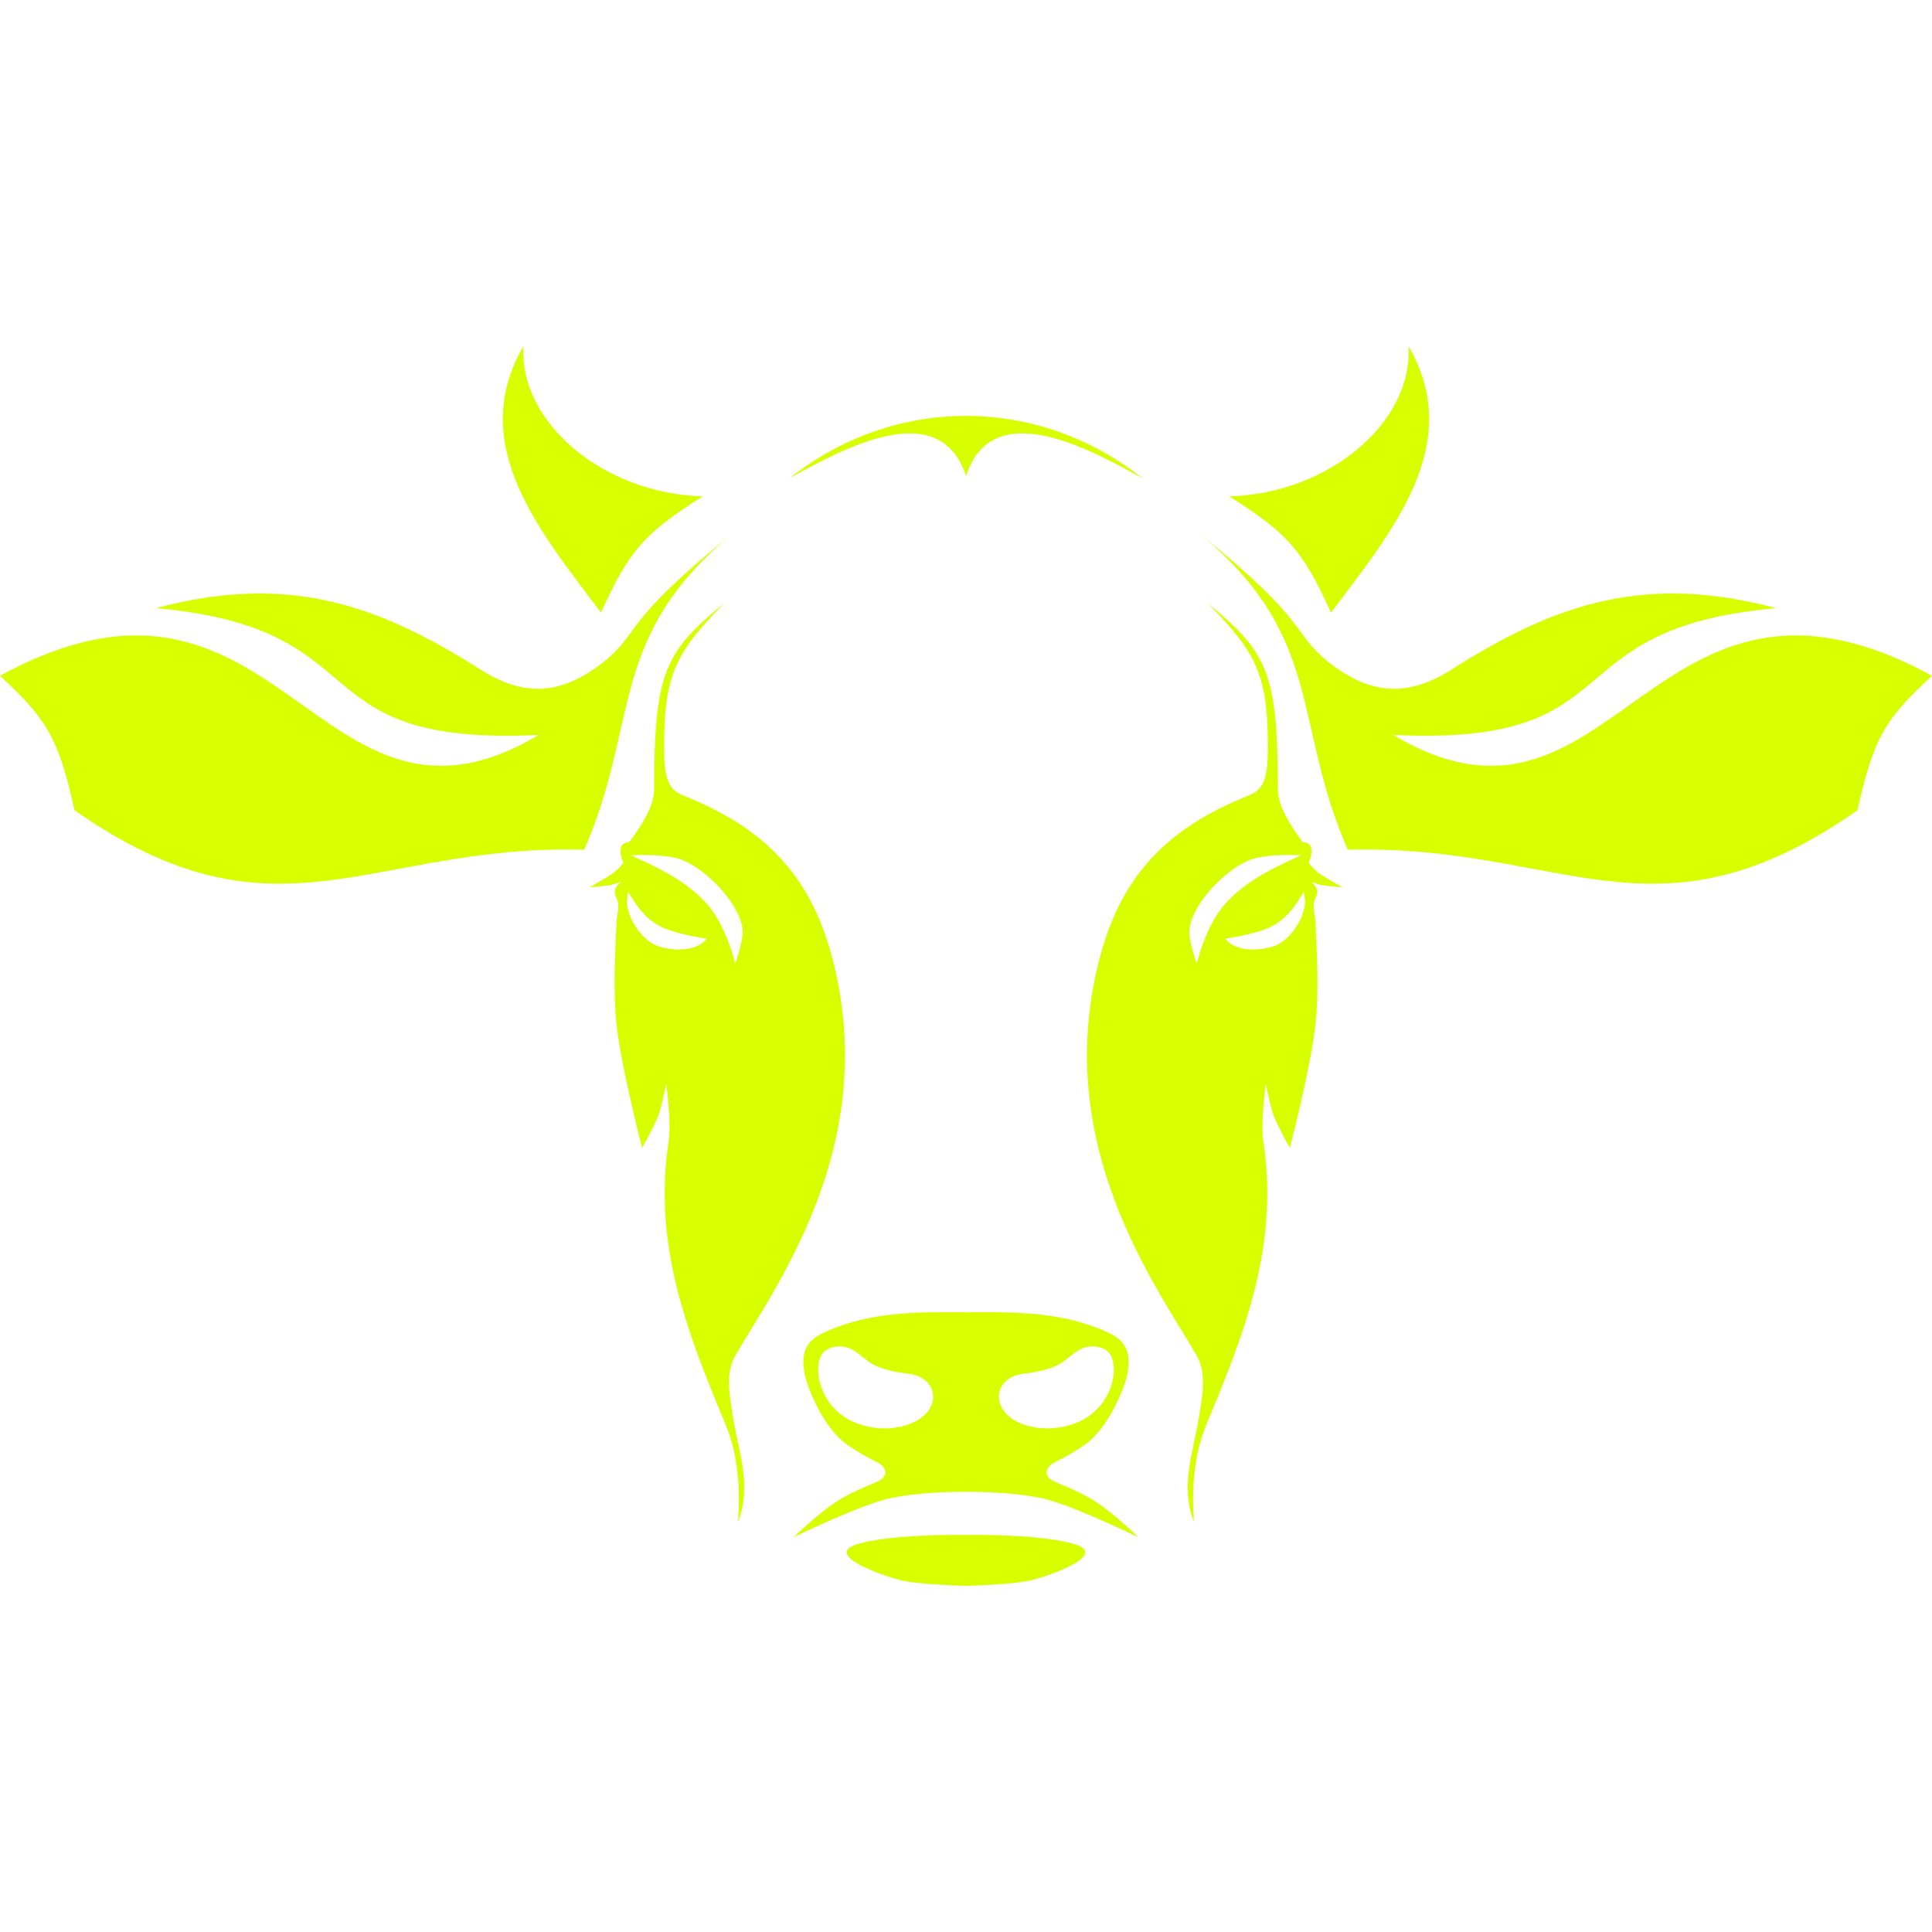
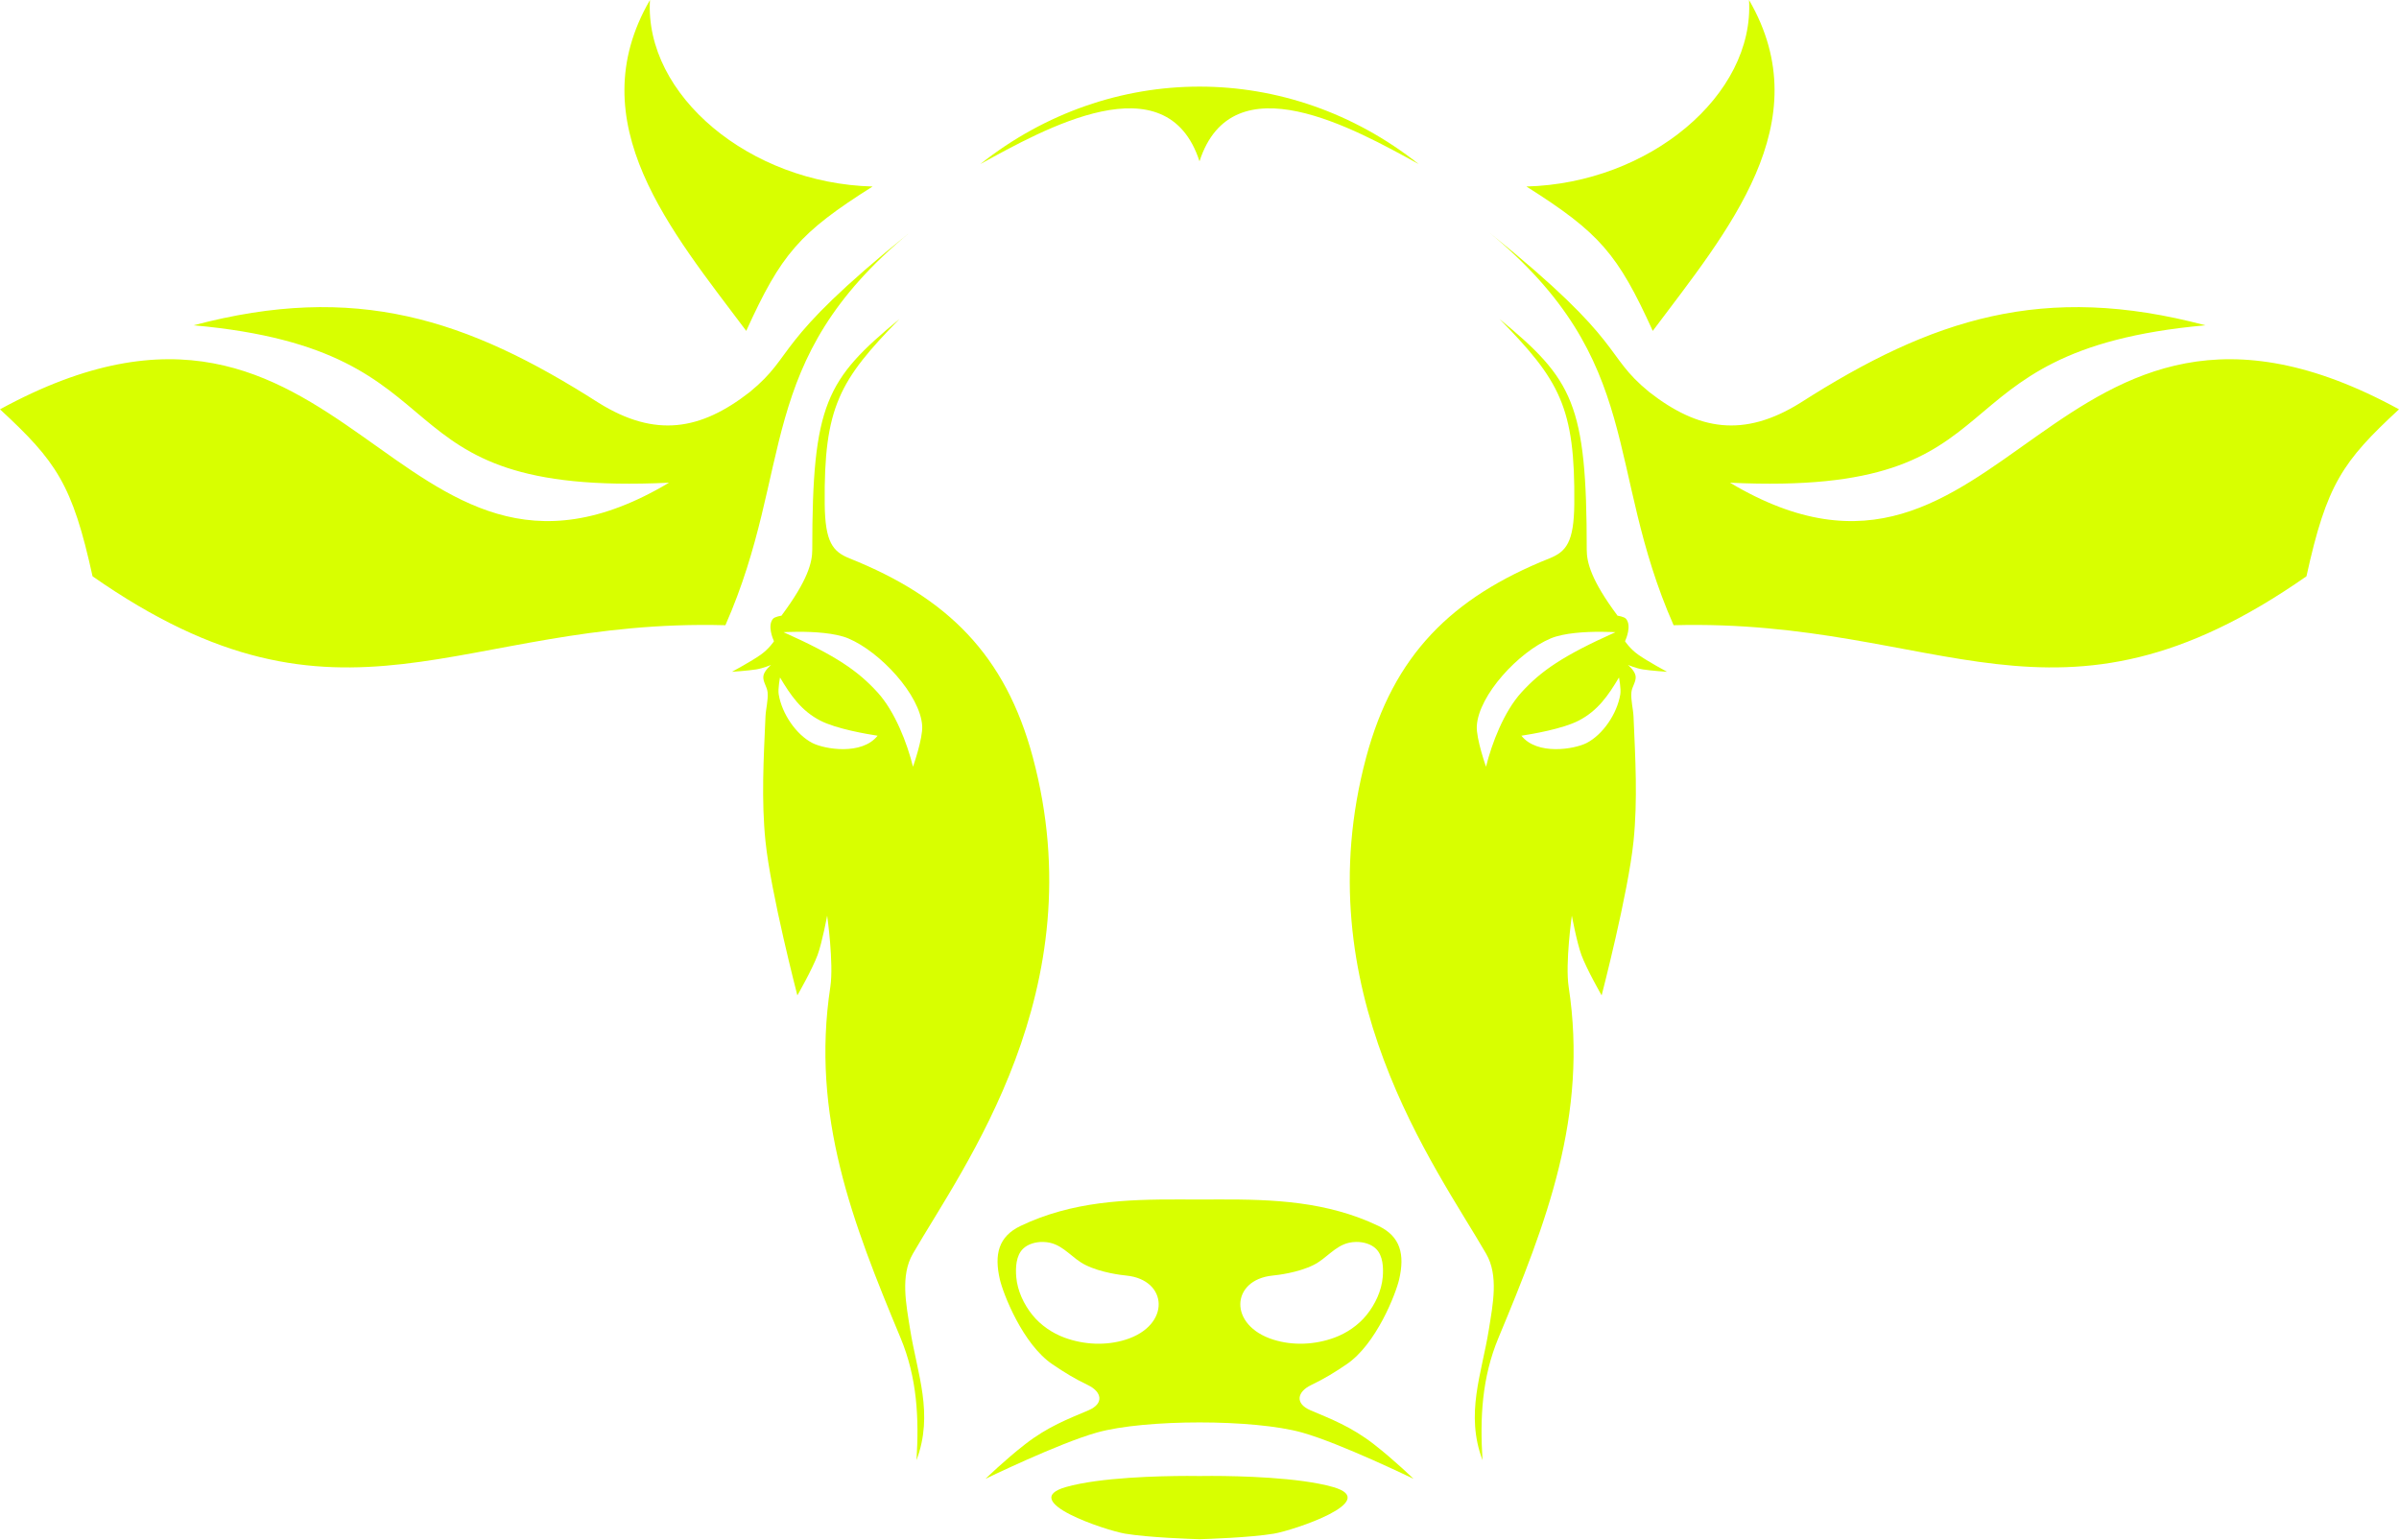
- <svg xmlns="http://www.w3.org/2000/svg" xmlns:xlink="http://www.w3.org/1999/xlink" version="1.1" id="svg1" width="500" height="500" viewBox="0 0 500 500">
+ <svg xmlns="http://www.w3.org/2000/svg" xmlns:xlink="http://www.w3.org/1999/xlink" version="1.1" id="svg1" width="779.208" height="500" viewBox="0 0 779.208 500">
  <defs id="defs1" />
-   <g id="g1">
-     <g id="g7" transform="matrix(1.802285,0,0,1.802285,-233.9923,-94.33681)">
-       <g id="g6" transform="translate(-0.5)">
-         <g id="g5">
-           <g id="g4" transform="translate(0.13043,-0.6958)">
-             <g id="g3">
-               <path id="path1" style="fill:#d8ff00;fill-opacity:1;stroke-width:170;stroke-linejoin:round;paint-order:markers fill stroke" d="m 266.662,241.464 c -6.278,-0.017 -12.475,0.212 -18.439,3.061 -2.567,1.226 -3.06,3.304 -2.398,6.182 0.375,1.633 2.638,7.503 6.094,9.83 1.458,0.982 2.469,1.612 4.105,2.402 1.565,0.756 1.915,2.118 0.045,2.914 -2.359,1.004 -4.698,1.884 -7.32,3.922 -2.364,1.837 -4.582,3.998 -4.582,3.998 0,0 8.497,-4.127 12.904,-5.357 5.556,-1.551 18.126,-1.552 23.686,0 4.407,1.23 12.904,5.357 12.904,5.357 0,0 -2.218,-2.161 -4.582,-3.998 -2.622,-2.038 -4.961,-2.918 -7.32,-3.922 -1.87,-0.796 -1.52,-2.158 0.045,-2.914 1.637,-0.79 2.647,-1.42 4.105,-2.402 3.456,-2.327 5.719,-8.197 6.094,-9.83 0.661,-2.878 0.168,-4.956 -2.398,-6.182 -5.964,-2.848 -12.162,-3.077 -18.439,-3.061 -1.501,0.017 -3.001,0.008 -4.502,0 z m -15.857,4.914 c 0.284,0.004 0.563,0.036 0.824,0.096 1.644,0.374 2.587,1.821 4.098,2.57 1.818,0.901 4.161,1.166 4.74,1.225 4.82,0.487 5.152,5.77 -0.109,7.416 -2.269,0.71 -4.805,0.586 -7.037,-0.232 -1.423,-0.522 -2.767,-1.437 -3.721,-2.615 -1.003,-1.238 -1.74,-2.809 -1.877,-4.396 -0.096,-1.112 -0.024,-2.474 0.77,-3.26 0.571,-0.566 1.462,-0.814 2.312,-0.803 z m 36.217,0 c 0.851,-0.011 1.741,0.237 2.312,0.803 0.793,0.785 0.865,2.148 0.77,3.26 -0.137,1.588 -0.874,3.158 -1.877,4.396 -0.954,1.178 -2.298,2.093 -3.721,2.615 -2.232,0.819 -4.768,0.942 -7.037,0.232 -5.262,-1.646 -4.929,-6.929 -0.109,-7.416 0.579,-0.059 2.923,-0.323 4.74,-1.225 1.51,-0.749 2.454,-2.196 4.098,-2.57 0.261,-0.059 0.541,-0.092 0.824,-0.096 z" />
-               <path id="path2" style="fill:#d8ff00;fill-opacity:1;stroke-width:170;stroke-linejoin:round;paint-order:markers fill stroke" d="m 303.609,139.636 c 6.933,7.078 8.759,10.175 8.646,21.402 -0.044,4.408 -0.928,5.506 -2.881,6.287 -11.333,4.534 -18.024,11.2 -21.184,22.994 -7.216,26.932 8.036,47.317 13.877,57.434 1.456,2.521 0.768,5.858 0.311,8.734 -0.821,5.155 -2.759,9.745 -0.738,15.129 -0.302,-4.882 -0.077,-9.53 1.846,-14.145 5.538,-13.292 10.387,-25.697 8.119,-40.592 -0.414,-2.718 0.367,-8.24 0.367,-8.24 0,0 0.57,3.085 1.107,4.551 0.599,1.636 2.338,4.674 2.338,4.674 0,0 3.071,-11.797 3.689,-17.836 0.488,-4.772 0.208,-9.598 0,-14.391 -0.041,-0.946 -0.328,-1.885 -0.246,-2.828 0.055,-0.634 0.557,-1.212 0.492,-1.846 -0.065,-0.638 -0.893,-1.322 -0.893,-1.322 0,0 0.89,0.387 1.723,0.523 0.891,0.146 2.799,0.275 2.799,0.275 0,0 -2.26,-1.218 -3.336,-1.982 -0.97,-0.689 -1.523,-1.553 -1.523,-1.553 0.106,-0.23 0.785,-1.78 0.123,-2.584 -0.223,-0.271 -0.984,-0.369 -0.984,-0.369 -3.077,-4.124 -3.566,-6.19 -3.566,-7.625 0,-16.907 -1.604,-19.689 -10.086,-26.691 z m 11.691,36.174 c 1.012,0.001 1.717,0.047 1.717,0.047 -6.077,2.721 -8.62,4.486 -10.877,6.967 -2.02,2.221 -3.424,5.881 -4.094,8.596 0,0 -1.154,-3.268 -1.064,-4.725 0.22,-3.566 4.838,-8.557 8.541,-10.115 1.552,-0.653 4.091,-0.772 5.777,-0.77 z m 2.123,5.285 c 0,0 0.259,1.31 0.152,1.955 -0.373,2.264 -2.037,4.665 -3.887,5.619 -1.411,0.728 -5.735,1.456 -7.549,-0.838 1.181,-0.179 4.778,-0.785 6.645,-1.756 2.193,-1.141 3.408,-2.909 4.639,-4.98 z" />
-               <path id="path2-7" style="fill:#d8ff00;fill-opacity:1;stroke-width:170;stroke-linejoin:round;paint-order:markers fill stroke" d="m 234.218,139.636 c -6.933,7.078 -8.759,10.175 -8.646,21.402 0.044,4.408 0.928,5.506 2.881,6.287 11.333,4.534 18.024,11.2 21.184,22.994 7.216,26.932 -8.036,47.317 -13.877,57.434 -1.456,2.521 -0.768,5.858 -0.311,8.734 0.821,5.155 2.759,9.745 0.738,15.129 0.302,-4.882 0.077,-9.53 -1.846,-14.145 -5.538,-13.292 -10.387,-25.697 -8.119,-40.592 0.414,-2.718 -0.367,-8.24 -0.367,-8.24 0,0 -0.57,3.085 -1.107,4.551 -0.599,1.636 -2.338,4.674 -2.338,4.674 0,0 -3.071,-11.797 -3.689,-17.836 -0.488,-4.772 -0.208,-9.598 0,-14.391 0.041,-0.946 0.328,-1.885 0.246,-2.828 -0.055,-0.634 -0.557,-1.212 -0.492,-1.846 0.065,-0.638 0.893,-1.322 0.893,-1.322 0,0 -0.89,0.387 -1.723,0.523 -0.891,0.146 -2.799,0.275 -2.799,0.275 0,0 2.26,-1.218 3.336,-1.982 0.97,-0.689 1.523,-1.553 1.523,-1.553 -0.106,-0.23 -0.785,-1.78 -0.123,-2.584 0.223,-0.271 0.984,-0.369 0.984,-0.369 3.077,-4.124 3.566,-6.19 3.566,-7.625 0,-16.907 1.604,-19.689 10.086,-26.691 z m -11.691,36.174 c -1.012,0.001 -1.717,0.047 -1.717,0.047 6.077,2.721 8.62,4.486 10.877,6.967 2.02,2.221 3.424,5.881 4.094,8.596 0,0 1.154,-3.268 1.064,-4.725 -0.22,-3.566 -4.838,-8.557 -8.541,-10.115 -1.552,-0.653 -4.091,-0.772 -5.777,-0.77 z m -2.123,5.285 c 0,0 -0.259,1.31 -0.152,1.955 0.373,2.264 2.037,4.665 3.887,5.619 1.411,0.728 5.735,1.456 7.549,-0.838 -1.181,-0.179 -4.778,-0.785 -6.645,-1.756 -2.193,-1.141 -3.408,-2.909 -4.639,-4.98 z" />
-             </g>
-             <path style="fill:#d8ff00;fill-opacity:1;stroke-width:170;stroke-linejoin:round;paint-order:markers fill stroke" d="m 302.46,129.664 c 18.039,14.923 13.246,27.125 21.279,45.387 30.978,-0.827 44.068,14.681 73.186,-5.658 2.335,-10.66 4.196,-13.29 10.701,-19.311 -40.457,-22.097 -45.436,27.505 -77.368,8.487 35.001,1.673 22.165,-15.264 54.982,-18.204 -18.716,-4.973 -31.588,-0.784 -46.863,8.979 -6.523,4.056 -11.769,3.175 -17.447,-1.255 -5.446,-4.454 -2.391,-5.458 -18.469,-18.425 z" id="path3" />
-             <path style="fill:#d8ff00;fill-opacity:1;stroke-width:170;stroke-linejoin:round;paint-order:markers fill stroke" d="m 235.367,129.664 c -18.039,14.923 -13.246,27.125 -21.279,45.387 -30.978,-0.827 -44.068,14.681 -73.186,-5.658 -2.335,-10.66 -4.196,-13.29 -10.701,-19.311 40.457,-22.097 45.436,27.505 77.368,8.487 -35.001,1.673 -22.165,-15.264 -54.982,-18.204 18.716,-4.973 31.588,-0.784 46.863,8.979 6.523,4.056 11.769,3.175 17.447,-1.255 5.446,-4.454 2.391,-5.458 18.469,-18.425 z" id="path3-8" />
+   <g id="g7" transform="matrix(2.808709,0,0,2.808709,-364.6573,-286.6198)">
+     <g id="g6" transform="translate(-0.5)">
+       <g id="g5">
+         <g id="g4" transform="translate(0.13043,-0.6958)">
+           <g id="g3">
+             <path id="path1" style="fill:#d8ff00;fill-opacity:1;stroke-width:170;stroke-linejoin:round;paint-order:markers fill stroke" d="m 266.662,241.464 c -6.278,-0.017 -12.475,0.212 -18.439,3.061 -2.567,1.226 -3.06,3.304 -2.398,6.182 0.375,1.633 2.638,7.503 6.094,9.83 1.458,0.982 2.469,1.612 4.105,2.402 1.565,0.756 1.915,2.118 0.045,2.914 -2.359,1.004 -4.698,1.884 -7.32,3.922 -2.364,1.837 -4.582,3.998 -4.582,3.998 0,0 8.497,-4.127 12.904,-5.357 5.556,-1.551 18.126,-1.552 23.686,0 4.407,1.23 12.904,5.357 12.904,5.357 0,0 -2.218,-2.161 -4.582,-3.998 -2.622,-2.038 -4.961,-2.918 -7.32,-3.922 -1.87,-0.796 -1.52,-2.158 0.045,-2.914 1.637,-0.79 2.647,-1.42 4.105,-2.402 3.456,-2.327 5.719,-8.197 6.094,-9.83 0.661,-2.878 0.168,-4.956 -2.398,-6.182 -5.964,-2.848 -12.162,-3.077 -18.439,-3.061 -1.501,0.017 -3.001,0.008 -4.502,0 z m -15.857,4.914 c 0.284,0.004 0.563,0.036 0.824,0.096 1.644,0.374 2.587,1.821 4.098,2.57 1.818,0.901 4.161,1.166 4.74,1.225 4.82,0.487 5.152,5.77 -0.109,7.416 -2.269,0.71 -4.805,0.586 -7.037,-0.232 -1.423,-0.522 -2.767,-1.437 -3.721,-2.615 -1.003,-1.238 -1.74,-2.809 -1.877,-4.396 -0.096,-1.112 -0.024,-2.474 0.77,-3.26 0.571,-0.566 1.462,-0.814 2.312,-0.803 z m 36.217,0 c 0.851,-0.011 1.741,0.237 2.312,0.803 0.793,0.785 0.865,2.148 0.77,3.26 -0.137,1.588 -0.874,3.158 -1.877,4.396 -0.954,1.178 -2.298,2.093 -3.721,2.615 -2.232,0.819 -4.768,0.942 -7.037,0.232 -5.262,-1.646 -4.929,-6.929 -0.109,-7.416 0.579,-0.059 2.923,-0.323 4.74,-1.225 1.51,-0.749 2.454,-2.196 4.098,-2.57 0.261,-0.059 0.541,-0.092 0.824,-0.096 z" />
+             <path id="path2" style="fill:#d8ff00;fill-opacity:1;stroke-width:170;stroke-linejoin:round;paint-order:markers fill stroke" d="m 303.609,139.636 c 6.933,7.078 8.759,10.175 8.646,21.402 -0.044,4.408 -0.928,5.506 -2.881,6.287 -11.333,4.534 -18.024,11.2 -21.184,22.994 -7.216,26.932 8.036,47.317 13.877,57.434 1.456,2.521 0.768,5.858 0.311,8.734 -0.821,5.155 -2.759,9.745 -0.738,15.129 -0.302,-4.882 -0.077,-9.53 1.846,-14.145 5.538,-13.292 10.387,-25.697 8.119,-40.592 -0.414,-2.718 0.367,-8.24 0.367,-8.24 0,0 0.57,3.085 1.107,4.551 0.599,1.636 2.338,4.674 2.338,4.674 0,0 3.071,-11.797 3.689,-17.836 0.488,-4.772 0.208,-9.598 0,-14.391 -0.041,-0.946 -0.328,-1.885 -0.246,-2.828 0.055,-0.634 0.557,-1.212 0.492,-1.846 -0.065,-0.638 -0.893,-1.322 -0.893,-1.322 0,0 0.89,0.387 1.723,0.523 0.891,0.146 2.799,0.275 2.799,0.275 0,0 -2.26,-1.218 -3.336,-1.982 -0.97,-0.689 -1.523,-1.553 -1.523,-1.553 0.106,-0.23 0.785,-1.78 0.123,-2.584 -0.223,-0.271 -0.984,-0.369 -0.984,-0.369 -3.077,-4.124 -3.566,-6.19 -3.566,-7.625 0,-16.907 -1.604,-19.689 -10.086,-26.691 z m 11.691,36.174 c 1.012,0.001 1.717,0.047 1.717,0.047 -6.077,2.721 -8.62,4.486 -10.877,6.967 -2.02,2.221 -3.424,5.881 -4.094,8.596 0,0 -1.154,-3.268 -1.064,-4.725 0.22,-3.566 4.838,-8.557 8.541,-10.115 1.552,-0.653 4.091,-0.772 5.777,-0.77 z m 2.123,5.285 c 0,0 0.259,1.31 0.152,1.955 -0.373,2.264 -2.037,4.665 -3.887,5.619 -1.411,0.728 -5.735,1.456 -7.549,-0.838 1.181,-0.179 4.778,-0.785 6.645,-1.756 2.193,-1.141 3.408,-2.909 4.639,-4.98 z" />
+             <path id="path2-7" style="fill:#d8ff00;fill-opacity:1;stroke-width:170;stroke-linejoin:round;paint-order:markers fill stroke" d="m 234.218,139.636 c -6.933,7.078 -8.759,10.175 -8.646,21.402 0.044,4.408 0.928,5.506 2.881,6.287 11.333,4.534 18.024,11.2 21.184,22.994 7.216,26.932 -8.036,47.317 -13.877,57.434 -1.456,2.521 -0.768,5.858 -0.311,8.734 0.821,5.155 2.759,9.745 0.738,15.129 0.302,-4.882 0.077,-9.53 -1.846,-14.145 -5.538,-13.292 -10.387,-25.697 -8.119,-40.592 0.414,-2.718 -0.367,-8.24 -0.367,-8.24 0,0 -0.57,3.085 -1.107,4.551 -0.599,1.636 -2.338,4.674 -2.338,4.674 0,0 -3.071,-11.797 -3.689,-17.836 -0.488,-4.772 -0.208,-9.598 0,-14.391 0.041,-0.946 0.328,-1.885 0.246,-2.828 -0.055,-0.634 -0.557,-1.212 -0.492,-1.846 0.065,-0.638 0.893,-1.322 0.893,-1.322 0,0 -0.89,0.387 -1.723,0.523 -0.891,0.146 -2.799,0.275 -2.799,0.275 0,0 2.26,-1.218 3.336,-1.982 0.97,-0.689 1.523,-1.553 1.523,-1.553 -0.106,-0.23 -0.785,-1.78 -0.123,-2.584 0.223,-0.271 0.984,-0.369 0.984,-0.369 3.077,-4.124 3.566,-6.19 3.566,-7.625 0,-16.907 1.604,-19.689 10.086,-26.691 z m -11.691,36.174 c -1.012,0.001 -1.717,0.047 -1.717,0.047 6.077,2.721 8.62,4.486 10.877,6.967 2.02,2.221 3.424,5.881 4.094,8.596 0,0 1.154,-3.268 1.064,-4.725 -0.22,-3.566 -4.838,-8.557 -8.541,-10.115 -1.552,-0.653 -4.091,-0.772 -5.777,-0.77 z m -2.123,5.285 c 0,0 -0.259,1.31 -0.152,1.955 0.373,2.264 2.037,4.665 3.887,5.619 1.411,0.728 5.735,1.456 7.549,-0.838 -1.181,-0.179 -4.778,-0.785 -6.645,-1.756 -2.193,-1.141 -3.408,-2.909 -4.639,-4.98 z" />
          </g>
-           <path style="fill:#d8ff00;fill-opacity:1;stroke-width:170;stroke-linejoin:round;paint-order:markers fill stroke" d="m 321.46,140.316 c 8.635,-11.526 19.375,-24.063 11.133,-38.269 0.647,10.999 -11.537,21.2 -25.745,21.57 8.482,5.361 10.563,7.802 14.612,16.699 z" id="path4" />
-           <use x="0" y="0" xlink:href="#path4" id="use4" transform="matrix(-1,0,0,1,538.0874,0)" />
+           <path style="fill:#d8ff00;fill-opacity:1;stroke-width:170;stroke-linejoin:round;paint-order:markers fill stroke" d="m 302.46,129.664 c 18.039,14.923 13.246,27.125 21.279,45.387 30.978,-0.827 44.068,14.681 73.186,-5.658 2.335,-10.66 4.196,-13.29 10.701,-19.311 -40.457,-22.097 -45.436,27.505 -77.368,8.487 35.001,1.673 22.165,-15.264 54.982,-18.204 -18.716,-4.973 -31.588,-0.784 -46.863,8.979 -6.523,4.056 -11.769,3.175 -17.447,-1.255 -5.446,-4.454 -2.391,-5.458 -18.469,-18.425 z" id="path3" />
+           <path style="fill:#d8ff00;fill-opacity:1;stroke-width:170;stroke-linejoin:round;paint-order:markers fill stroke" d="m 235.367,129.664 c -18.039,14.923 -13.246,27.125 -21.279,45.387 -30.978,-0.827 -44.068,14.681 -73.186,-5.658 -2.335,-10.66 -4.196,-13.29 -10.701,-19.311 40.457,-22.097 45.436,27.505 77.368,8.487 -35.001,1.673 -22.165,-15.264 -54.982,-18.204 18.716,-4.973 31.588,-0.784 46.863,8.979 6.523,4.056 11.769,3.175 17.447,-1.255 5.446,-4.454 2.391,-5.458 18.469,-18.425 z" id="path3-8" />
        </g>
-         <path id="path5" style="fill:#d8ff00;fill-opacity:1;stroke-width:170;stroke-linejoin:round;paint-order:markers fill stroke" d="m 243.7,121.021 c 7.348,-4.041 21.544,-12.053 25.344,-0.318 3.8,-11.735 17.996,-3.723 25.344,0.318 -15.063,-11.943 -35.628,-11.94 -50.688,0 z" />
+         <path style="fill:#d8ff00;fill-opacity:1;stroke-width:170;stroke-linejoin:round;paint-order:markers fill stroke" d="m 321.46,140.316 c 8.635,-11.526 19.375,-24.063 11.133,-38.269 0.647,10.999 -11.537,21.2 -25.745,21.57 8.482,5.361 10.563,7.802 14.612,16.699 z" id="path4" />
+         <use x="0" y="0" xlink:href="#path4" id="use4" transform="matrix(-1,0,0,1,538.0874,0)" />
      </g>
-       <path id="path6" style="fill:#d8ff00;fill-opacity:1;stroke-width:170;stroke-linejoin:round;paint-order:markers fill stroke" d="m 267.114,272.744 c -3.188,0.007 -10.058,0.159 -14.006,1.281 -5.711,1.623 4.659,5.033 6.824,5.395 2.729,0.455 7.715,0.616 8.543,0.641 v 0.004 c 0.008,-2.4e-4 0.058,-0.002 0.068,-0.002 0.01,2.9e-4 0.06,0.002 0.068,0.002 v -0.004 c 0.828,-0.024 5.813,-0.185 8.543,-0.641 2.166,-0.361 12.536,-3.772 6.824,-5.395 -3.948,-1.122 -10.817,-1.275 -14.006,-1.281 -0.736,-0.002 -1.115,0.006 -1.361,0.01 -0.021,-3.7e-4 -0.112,4.2e-4 -0.137,0 -0.246,-0.004 -0.626,-0.012 -1.361,-0.01 z" />
+       <path id="path5" style="fill:#d8ff00;fill-opacity:1;stroke-width:170;stroke-linejoin:round;paint-order:markers fill stroke" d="m 243.7,121.021 c 7.348,-4.041 21.544,-12.053 25.344,-0.318 3.8,-11.735 17.996,-3.723 25.344,0.318 -15.063,-11.943 -35.628,-11.94 -50.688,0 z" />
    </g>
-     <rect style="fill:#d8ff00;fill-opacity:0;stroke-width:251.077;stroke-linejoin:round;paint-order:markers fill stroke" id="rect7" width="500" height="500" x="3.6733018e-06" y="0" />
+     <path id="path6" style="fill:#d8ff00;fill-opacity:1;stroke-width:170;stroke-linejoin:round;paint-order:markers fill stroke" d="m 267.114,272.744 c -3.188,0.007 -10.058,0.159 -14.006,1.281 -5.711,1.623 4.659,5.033 6.824,5.395 2.729,0.455 7.715,0.616 8.543,0.641 v 0.004 c 0.008,-2.4e-4 0.058,-0.002 0.068,-0.002 0.01,2.9e-4 0.06,0.002 0.068,0.002 v -0.004 c 0.828,-0.024 5.813,-0.185 8.543,-0.641 2.166,-0.361 12.536,-3.772 6.824,-5.395 -3.948,-1.122 -10.817,-1.275 -14.006,-1.281 -0.736,-0.002 -1.115,0.006 -1.361,0.01 -0.021,-3.7e-4 -0.112,4.2e-4 -0.137,0 -0.246,-0.004 -0.626,-0.012 -1.361,-0.01 z" />
  </g>
</svg>
